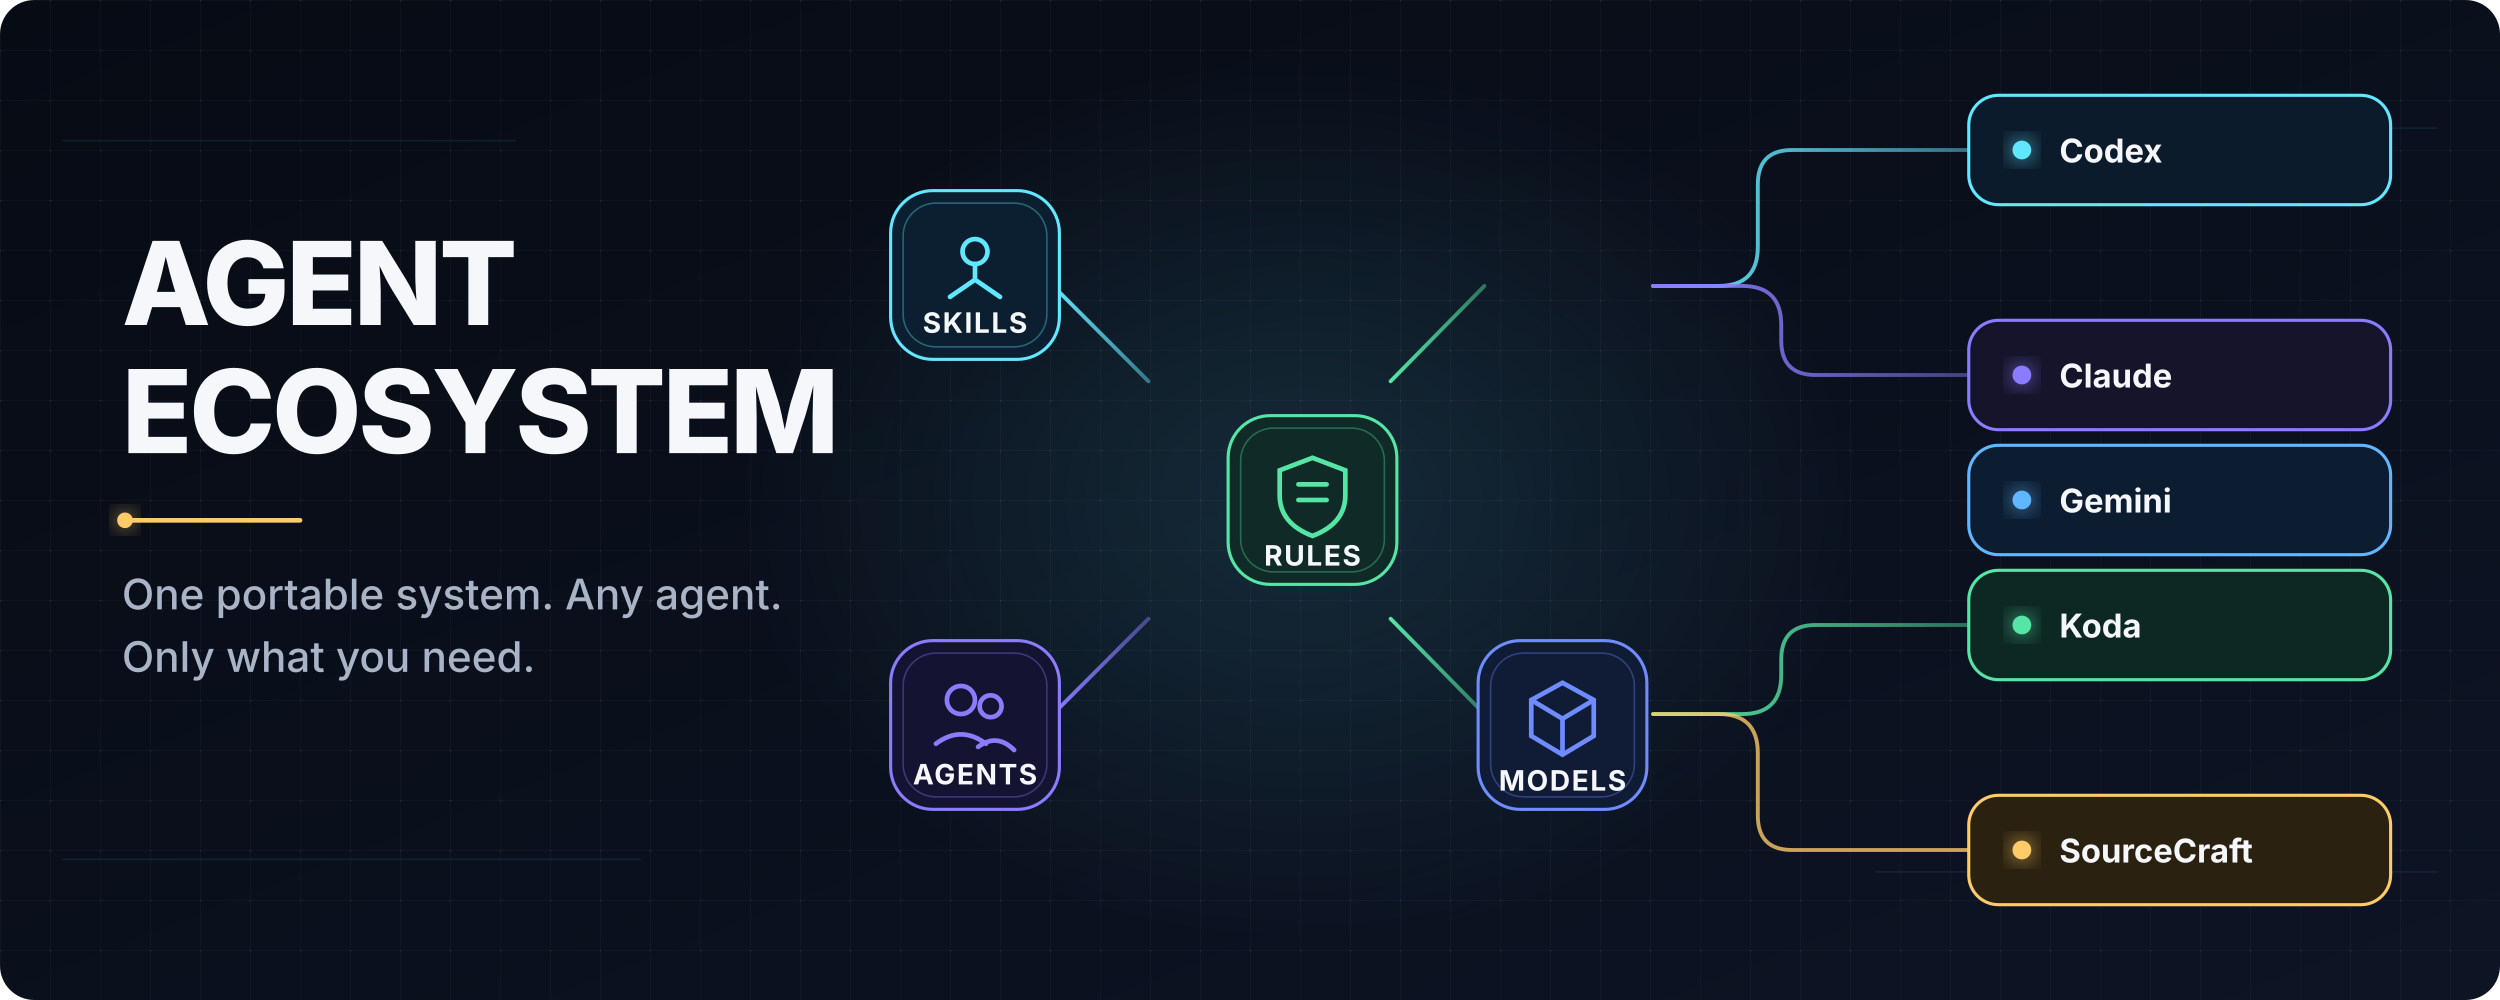
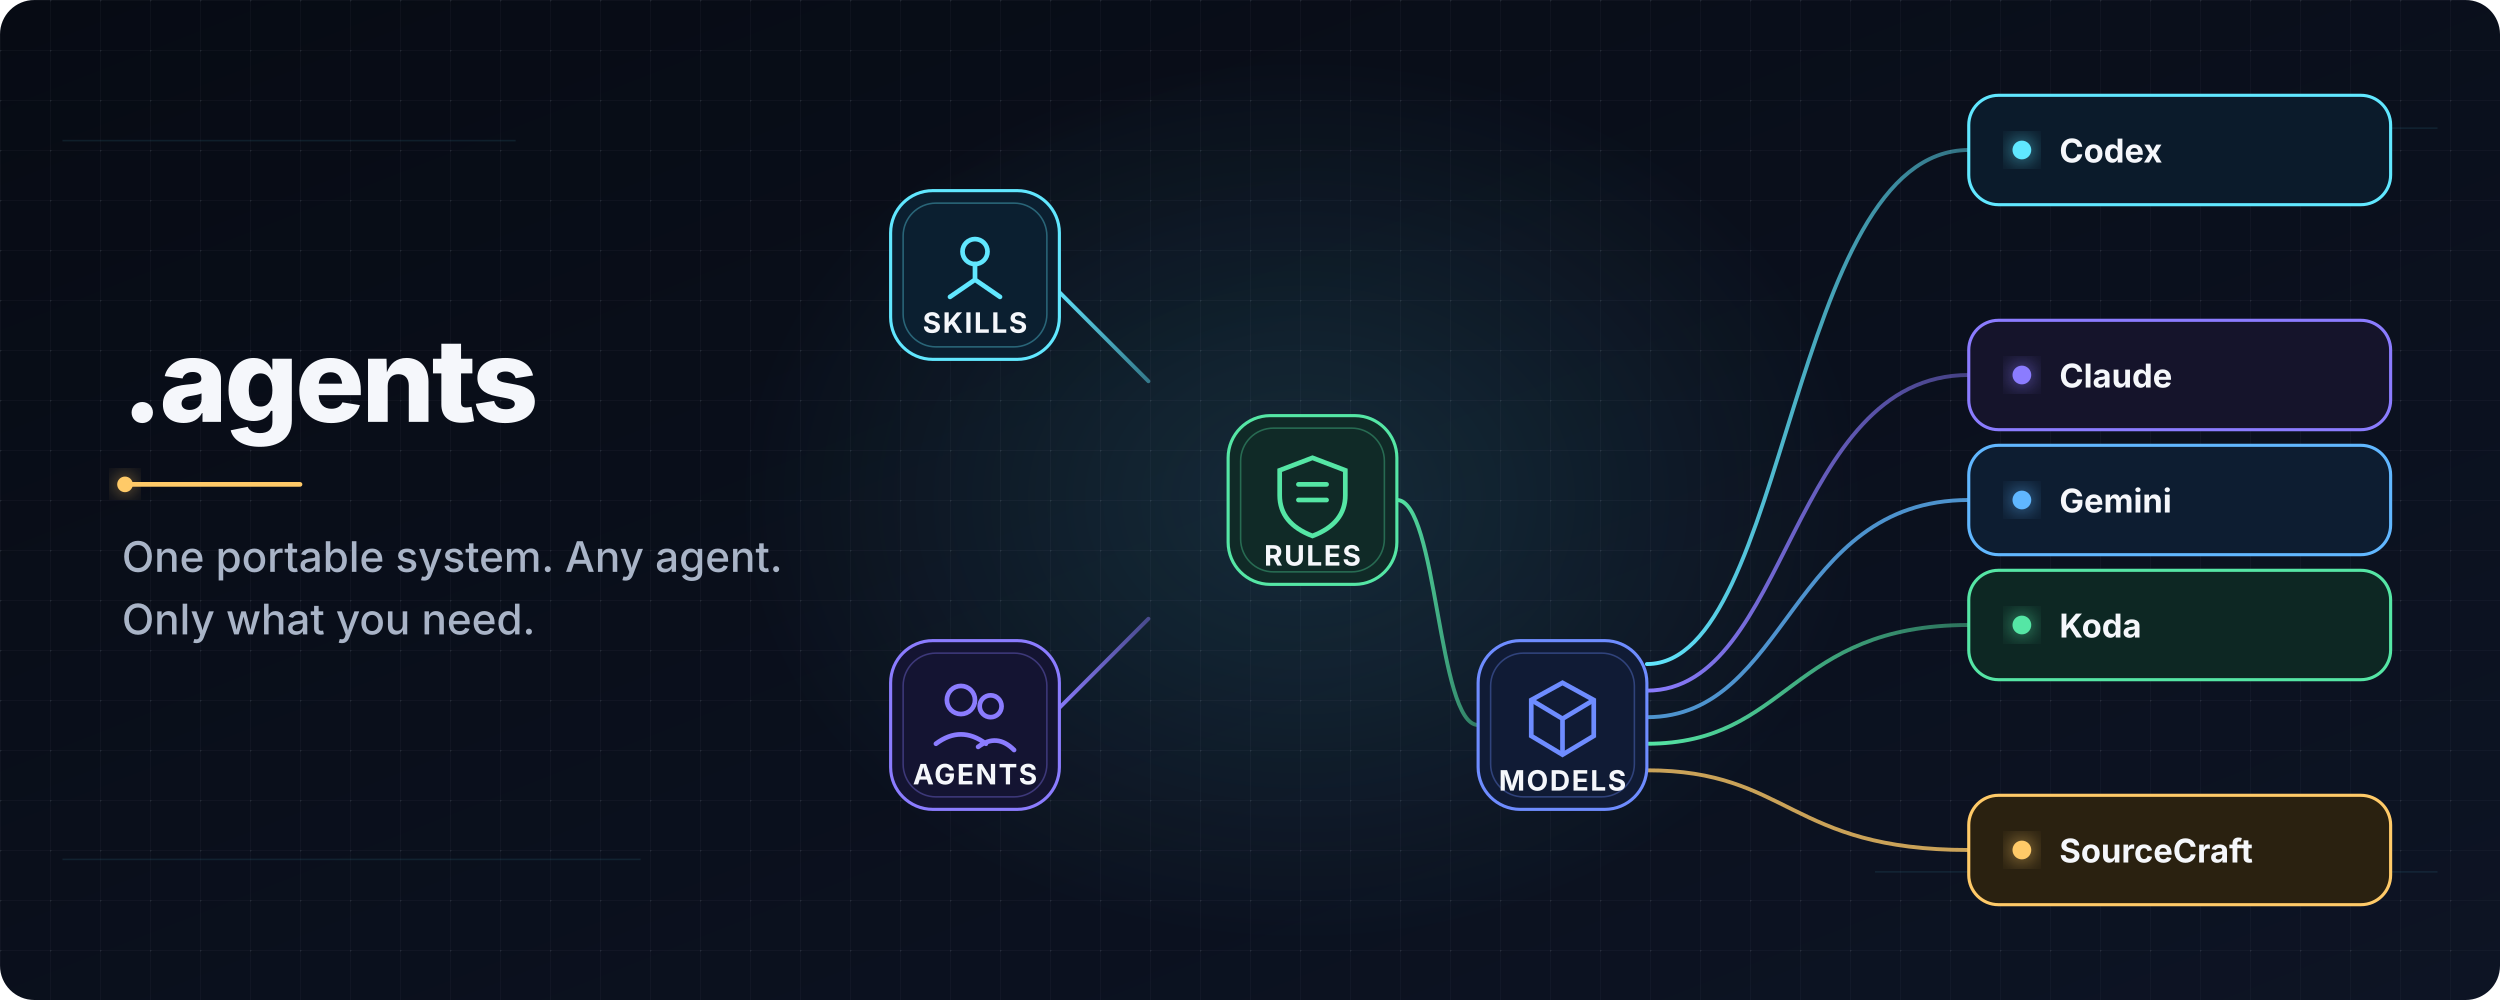
<svg xmlns="http://www.w3.org/2000/svg" width="1600" height="640" viewBox="0 0 1600 640" role="img" aria-labelledby="title desc">
  <defs>
    <linearGradient id="bg" x1="0" y1="0" x2="1" y2="1">
      <stop offset="0" stop-color="#070b14" />
      <stop offset="1" stop-color="#0d1424" />
    </linearGradient>
    <radialGradient id="hub" cx="50%" cy="50%" r="50%">
      <stop offset="0" stop-color="#61e7ff" stop-opacity=".13" />
      <stop offset="1" stop-color="#61e7ff" stop-opacity="0" />
    </radialGradient>
    <pattern id="grid" width="32" height="32" patternUnits="userSpaceOnUse">
      <path d="M32 0H0V32" fill="none" stroke="#a9b4c7" stroke-opacity=".055" />
      <circle cx="0" cy="0" r="1" fill="#a9b4c7" fill-opacity=".13" />
    </pattern>
    <filter id="glow" x="-50%" y="-50%" width="200%" height="200%">
      <feGaussianBlur stdDeviation="7" result="blur" />
      <feMerge>
        <feMergeNode in="blur" />
        <feMergeNode in="SourceGraphic" />
      </feMerge>
    </filter>
    <linearGradient id="cyanLine" x1="0" y1="0" x2="1" y2="0">
      <stop stop-color="#61e7ff" />
      <stop offset="1" stop-color="#61e7ff" stop-opacity=".45" />
    </linearGradient>
    <linearGradient id="violetLine" x1="0" y1="0" x2="1" y2="0">
      <stop stop-color="#8b7cff" />
      <stop offset="1" stop-color="#8b7cff" stop-opacity=".45" />
    </linearGradient>
    <linearGradient id="greenLine" x1="0" y1="0" x2="1" y2="0">
      <stop stop-color="#55e6a5" />
      <stop offset="1" stop-color="#55e6a5" stop-opacity=".45" />
    </linearGradient>
    <style>
      .title{font:800 74px Inter,ui-sans-serif,system-ui,sans-serif;letter-spacing:-2px;fill:#f5f7fb}
      .subtitle{font:450 27px Inter,ui-sans-serif,system-ui,sans-serif;fill:#a9b4c7}
      .node{font:700 18px Inter,ui-sans-serif,system-ui,sans-serif;letter-spacing:1px;fill:#f5f7fb;text-anchor:middle}
      .host{font:650 21px Inter,ui-sans-serif,system-ui,sans-serif;fill:#f5f7fb}
      .route{fill:none;stroke-width:2.5;stroke-linecap:round;stroke-linejoin:round}
    </style>
  </defs>
  <rect width="1600" height="640" rx="22" fill="url(#bg)" />
  <rect width="1600" height="640" rx="22" fill="url(#grid)" />
  <ellipse cx="833" cy="320" rx="360" ry="285" fill="url(#hub)" />
  <path d="M40 90H330M40 550H410M1260 82H1560M1200 558H1560" stroke="#61e7ff" stroke-opacity=".09" />
-   <text class="title" x="78" y="208">AGENT</text>
-   <text class="title" x="78" y="290">ECOSYSTEM</text>
-   <path d="M80 333H192" stroke="#ffca68" stroke-width="3" stroke-linecap="round" />
-   <circle cx="80" cy="333" r="5" fill="#ffca68" filter="url(#glow)" />
-   <text class="subtitle" x="78" y="390">One portable system. Any agent.</text>
-   <text class="subtitle" x="78" y="430">Only what you need.</text>
+   <text class="title" x="78" y="270">.agents</text>
+   <path d="M80 310H192" stroke="#ffca68" stroke-width="3" stroke-linecap="round" />
+   <circle cx="80" cy="310" r="5" fill="#ffca68" filter="url(#glow)" />
+   <text class="subtitle" x="78" y="366">One portable system. Any agent.</text>
+   <text class="subtitle" x="78" y="406">Only what you need.</text>
  <g class="route">
    <path d="M674 183L735 244" stroke="url(#cyanLine)" />
    <path d="M674 457L735 396" stroke="url(#violetLine)" />
-     <path d="M890 244L950 183" stroke="url(#greenLine)" />
-     <path d="M890 396L950 457" stroke="url(#greenLine)" />
-     <path d="M1058 183H1100Q1125 183 1125 158V118Q1125 96 1147 96H1260" stroke="url(#cyanLine)" />
-     <path d="M1058 183H1115Q1140 183 1140 208V218Q1140 240 1162 240H1260" stroke="url(#violetLine)" />
-     <path d="M1058 320H1260" stroke="url(#cyanLine)" />
-     <path d="M1058 457H1115Q1140 457 1140 432V422Q1140 400 1162 400H1260" stroke="url(#greenLine)" />
-     <path d="M1058 457H1100Q1125 457 1125 482V522Q1125 544 1147 544H1260" stroke="#ffca68" stroke-opacity=".78" />
+     <path d="M894 320C920 320 920 464 946 464" stroke="url(#greenLine)" />
+     <path d="M1054 425C1145 425 1145 96 1260 96" stroke="url(#cyanLine)" />
+     <path d="M1054 442C1145 442 1145 240 1260 240" stroke="url(#violetLine)" />
+     <path d="M1054 459C1145 459 1145 320 1260 320" stroke="#61b7ff" stroke-opacity=".78" />
+     <path d="M1054 476C1145 476 1145 400 1260 400" stroke="url(#greenLine)" />
+     <path d="M1054 493C1145 493 1145 544 1260 544" stroke="#ffca68" stroke-opacity=".78" />
  </g>
  <g transform="translate(570 122)">
    <rect width="108" height="108" rx="27" fill="#0b1f30" stroke="#61e7ff" stroke-width="2" />
    <rect x="8" y="8" width="92" height="92" rx="21" fill="none" stroke="#61e7ff" stroke-opacity=".35" />
    <circle cx="54" cy="39" r="8" fill="none" stroke="#61e7ff" stroke-width="3" />
    <path d="M54 47V57M38 68L54 57 70 68" fill="none" stroke="#61e7ff" stroke-width="3" stroke-linecap="round" />
    <text class="node" x="54" y="91">SKILLS</text>
  </g>
  <g transform="translate(570 410)">
    <rect width="108" height="108" rx="27" fill="#141432" stroke="#8b7cff" stroke-width="2" />
    <rect x="8" y="8" width="92" height="92" rx="21" fill="none" stroke="#8b7cff" stroke-opacity=".35" />
    <circle cx="45" cy="38" r="9" fill="none" stroke="#8b7cff" stroke-width="3" />
    <circle cx="64" cy="42" r="7" fill="none" stroke="#8b7cff" stroke-width="3" />
    <path d="M29 66Q45 54 61 66M56 68Q68 59 79 70" fill="none" stroke="#8b7cff" stroke-width="3" stroke-linecap="round" />
    <text class="node" x="54" y="92">AGENTS</text>
  </g>
  <g transform="translate(786 266)">
    <rect width="108" height="108" rx="27" fill="#102a27" stroke="#55e6a5" stroke-width="2" />
    <rect x="8" y="8" width="92" height="92" rx="21" fill="none" stroke="#55e6a5" stroke-opacity=".35" />
    <path d="M54 27L75 35V51Q75 69 54 77Q33 69 33 51V35Z" fill="none" stroke="#55e6a5" stroke-width="3" />
    <path d="M45 44H63M45 54H63" stroke="#55e6a5" stroke-width="3" stroke-linecap="round" />
    <text class="node" x="54" y="96">RULES</text>
  </g>
  <g transform="translate(946 410)">
    <rect width="108" height="108" rx="27" fill="#101b35" stroke="#6e8cff" stroke-width="2" />
    <rect x="8" y="8" width="92" height="92" rx="21" fill="none" stroke="#6e8cff" stroke-opacity=".35" />
    <path d="M54 27L74 38V61L54 73 34 61V38Z" fill="none" stroke="#6e8cff" stroke-width="3" />
    <path d="M34 38L54 50 74 38M54 50V73" fill="none" stroke="#6e8cff" stroke-width="3" />
    <text class="node" x="54" y="96">MODELS</text>
  </g>
  <g>
    <g transform="translate(1260 61)">
      <rect width="270" height="70" rx="19" fill="#0b1b2b" stroke="#61e7ff" stroke-width="2" />
      <circle cx="34" cy="35" r="6" fill="#61e7ff" filter="url(#glow)" />
      <text class="host" x="58" y="43">Codex</text>
    </g>
    <g transform="translate(1260 205)">
      <rect width="270" height="70" rx="19" fill="#15142b" stroke="#8b7cff" stroke-width="2" />
      <circle cx="34" cy="35" r="6" fill="#8b7cff" filter="url(#glow)" />
      <text class="host" x="58" y="43">Claude</text>
    </g>
    <g transform="translate(1260 285)">
      <rect width="270" height="70" rx="19" fill="#0d1d31" stroke="#61b7ff" stroke-width="2" />
      <circle cx="34" cy="35" r="6" fill="#61b7ff" filter="url(#glow)" />
      <text class="host" x="58" y="43">Gemini</text>
    </g>
    <g transform="translate(1260 365)">
      <rect width="270" height="70" rx="19" fill="#0d2723" stroke="#55e6a5" stroke-width="2" />
      <circle cx="34" cy="35" r="6" fill="#55e6a5" filter="url(#glow)" />
      <text class="host" x="58" y="43">Koda</text>
    </g>
    <g transform="translate(1260 509)">
      <rect width="270" height="70" rx="19" fill="#2a2110" stroke="#ffca68" stroke-width="2" />
      <circle cx="34" cy="35" r="6" fill="#ffca68" filter="url(#glow)" />
      <text class="host" x="58" y="43">SourceCraft</text>
    </g>
  </g>
</svg>
